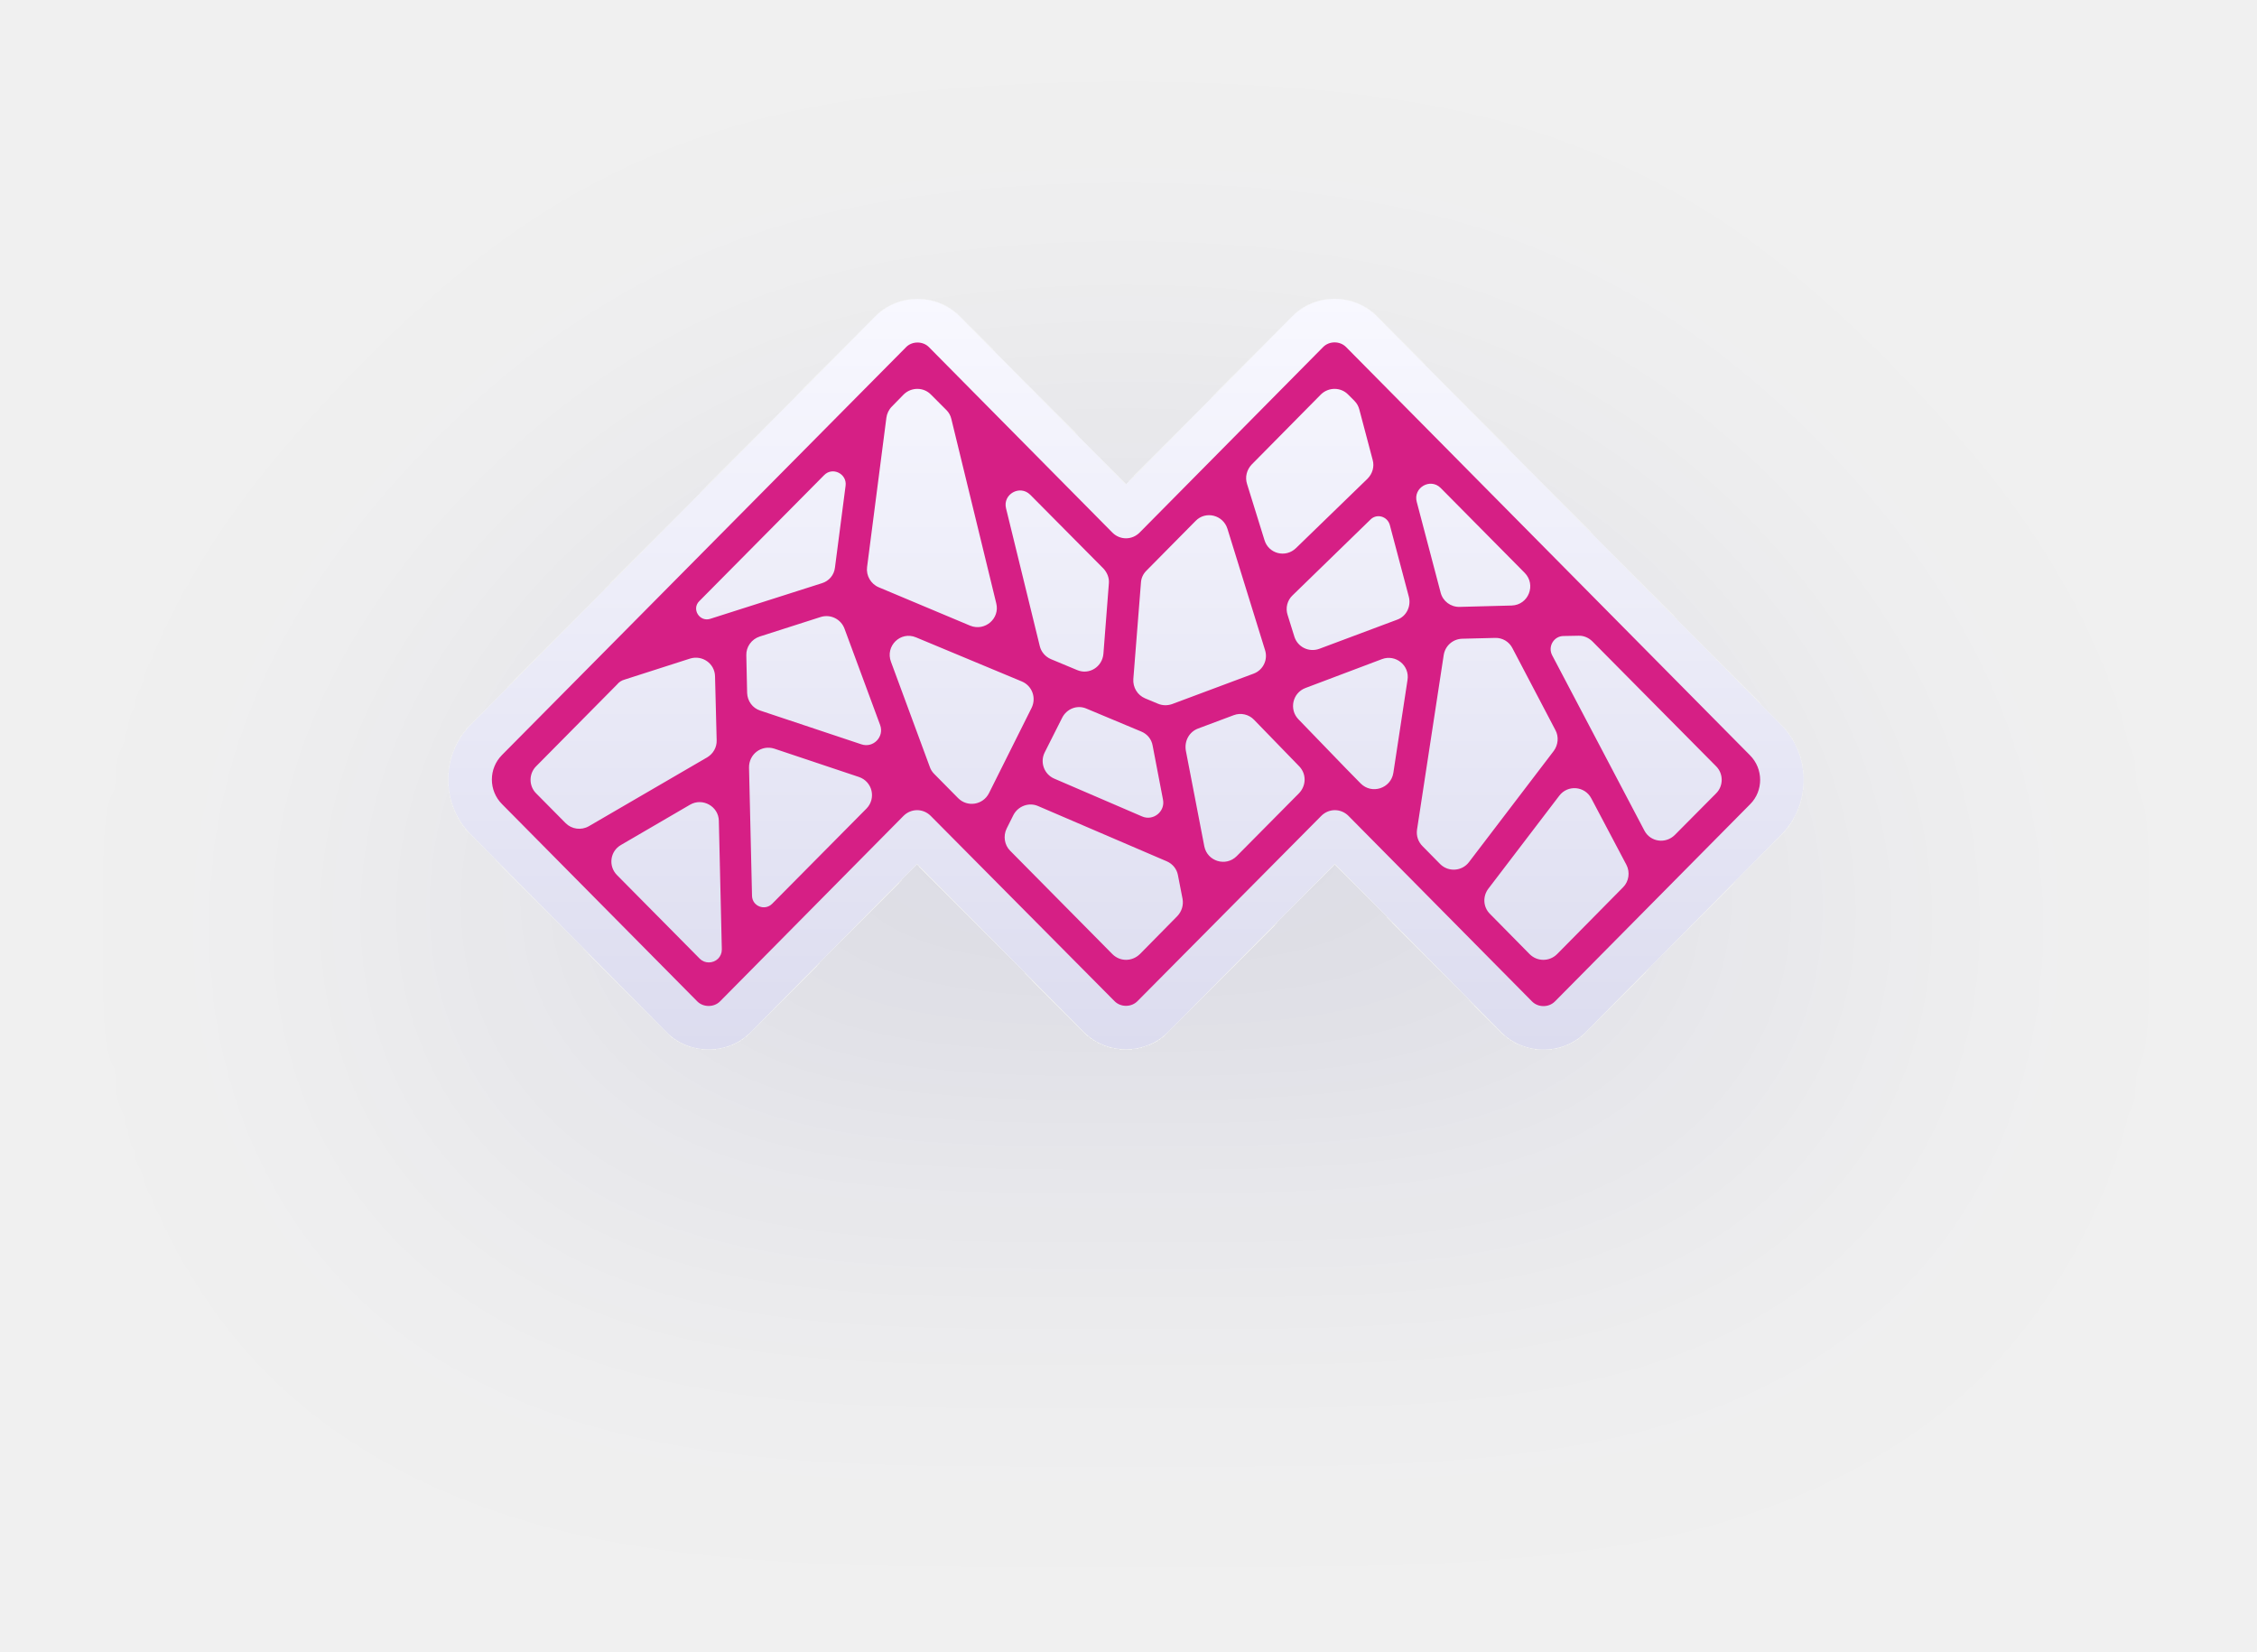
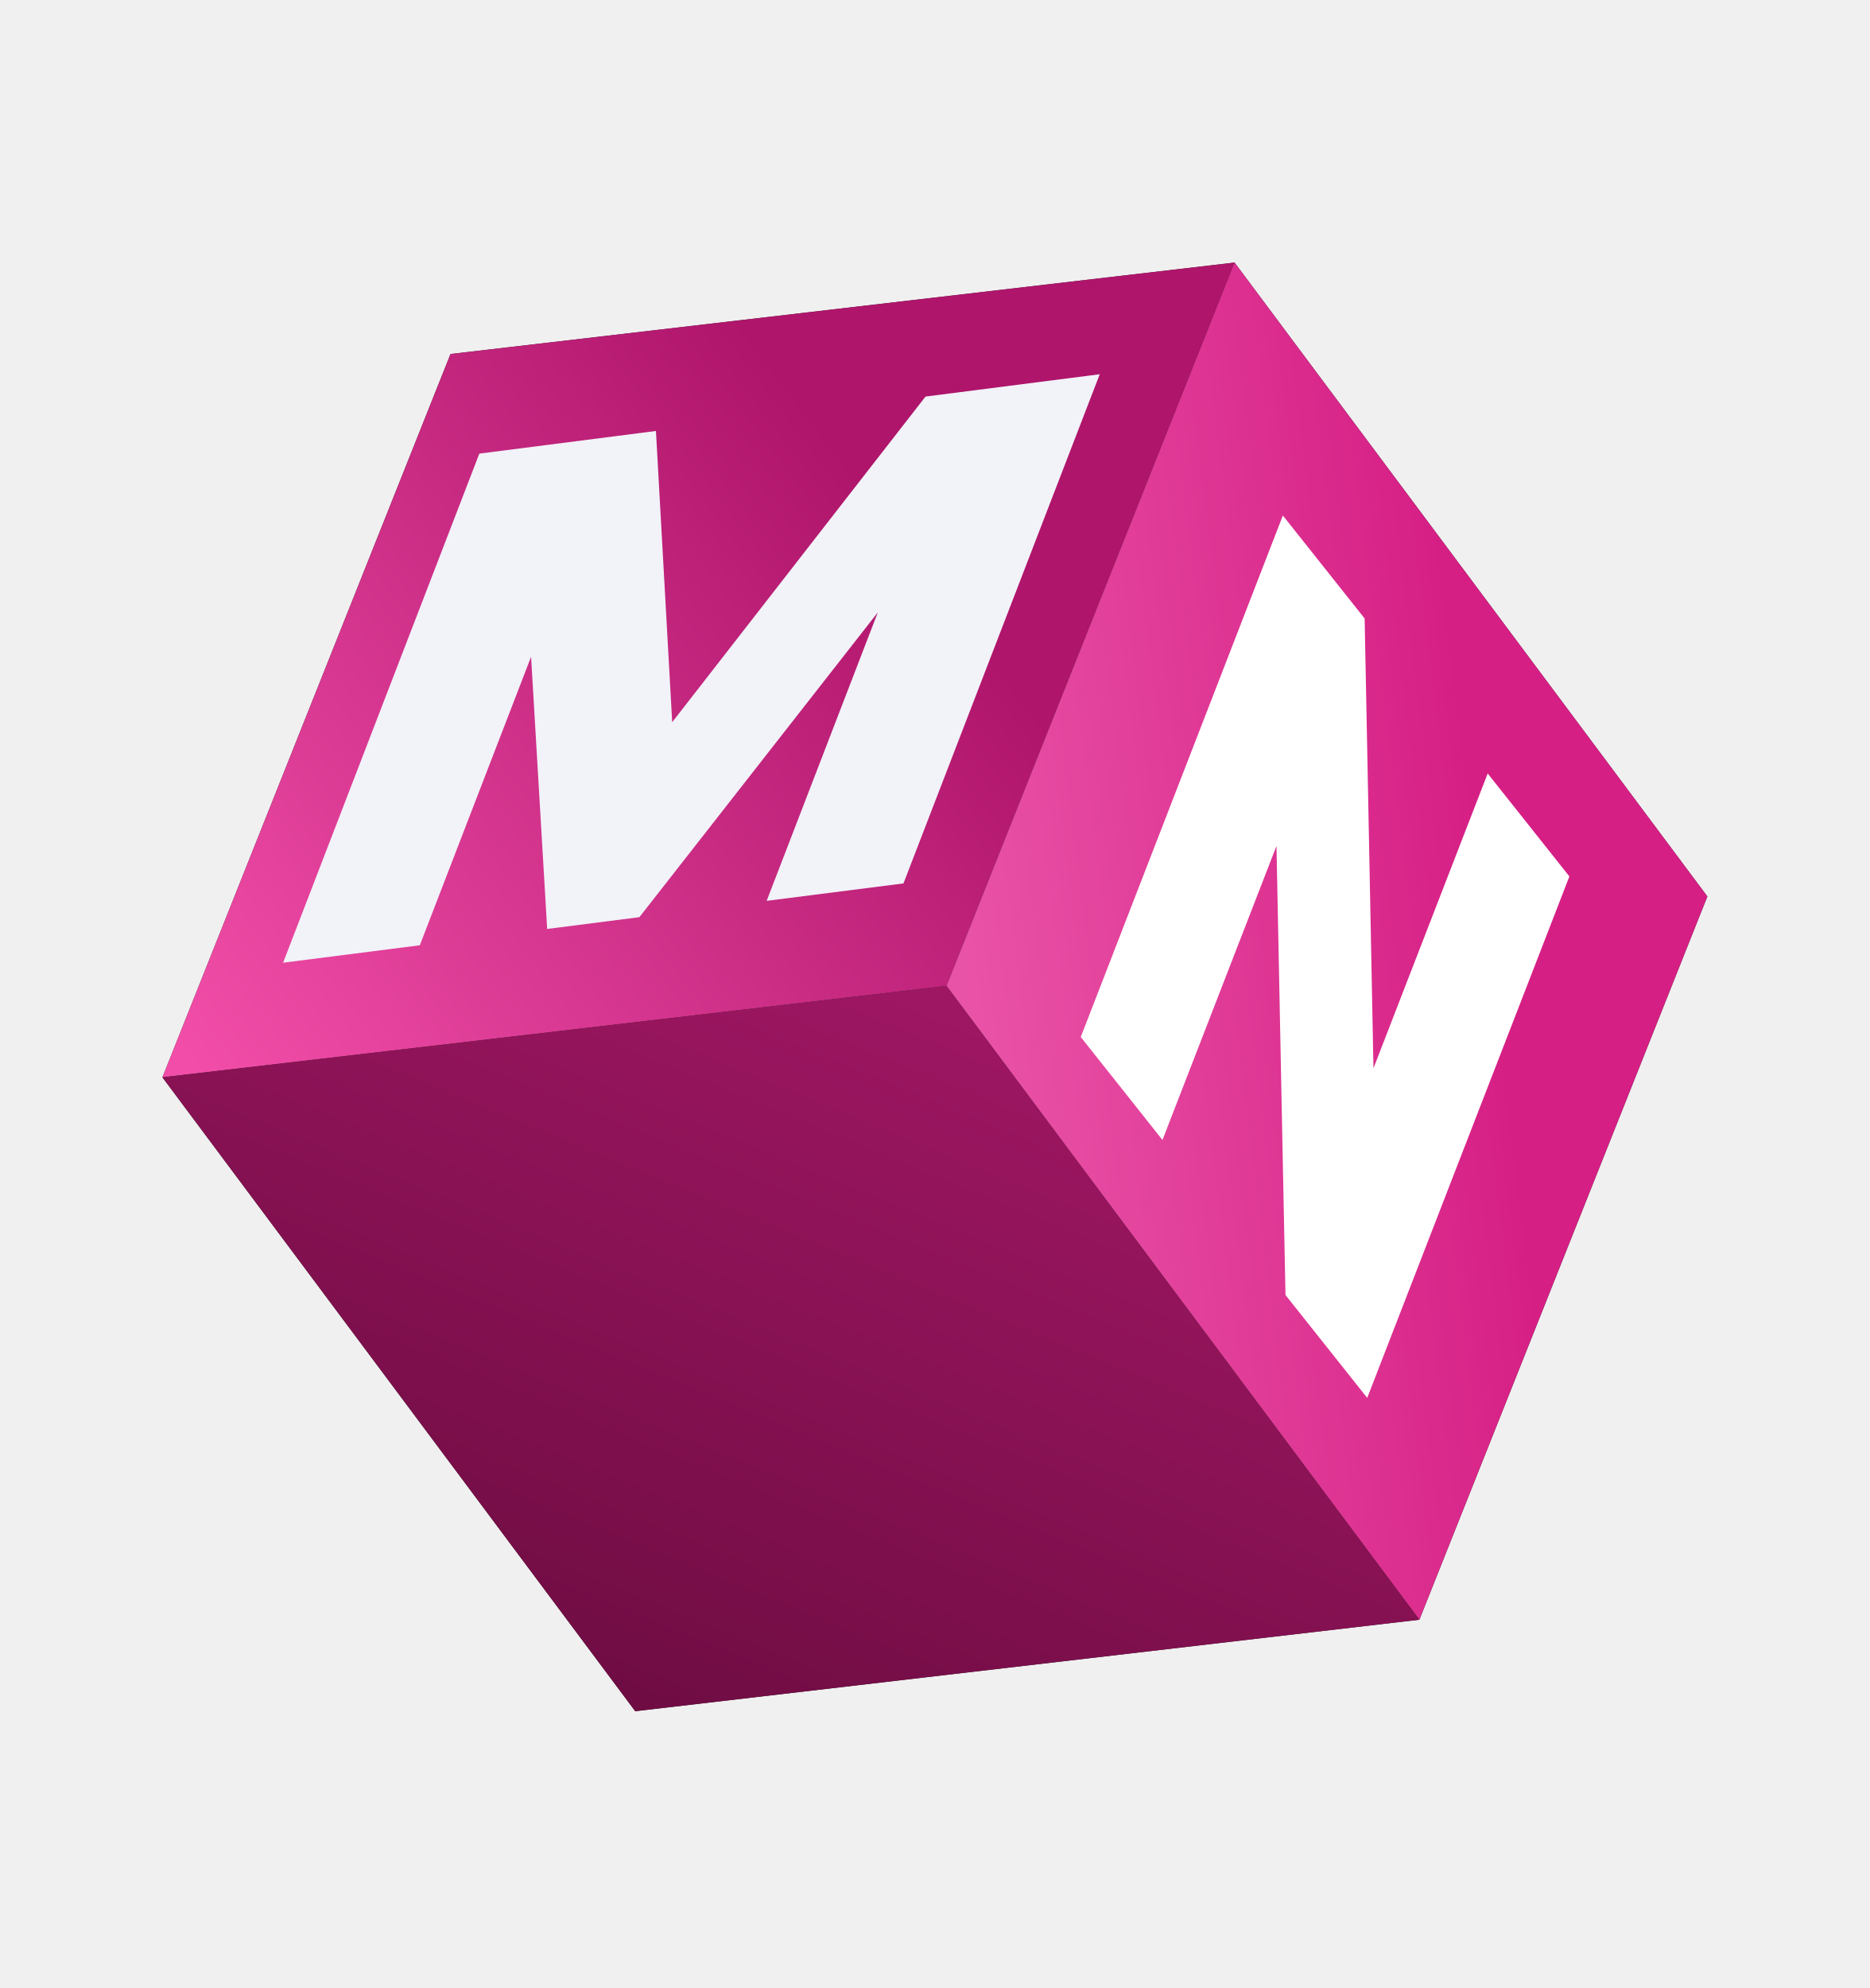
- <svg xmlns="http://www.w3.org/2000/svg" width="302" height="221" viewBox="0 0 302 221" fill="none">
-   <g filter="url(#filter0_d_614_2827)">
-     <path d="M234.149 101.057L180.106 46.435C179.706 46.034 179.16 45.816 178.578 45.816C177.995 45.816 177.449 46.034 177.049 46.435L152.484 71.27C151.465 72.289 149.864 72.289 148.845 71.27L124.28 46.435C123.479 45.634 122.06 45.634 121.259 46.435L67.18 101.021C65.361 102.842 65.361 105.791 67.18 107.612L93.31 134.013C94.111 134.814 95.53 134.814 96.331 134.013L120.895 109.178C121.914 108.158 123.516 108.158 124.535 109.178L149.136 133.977C149.536 134.377 150.082 134.596 150.665 134.596C151.247 134.596 151.793 134.377 152.193 133.977L176.794 109.178C177.813 108.158 179.415 108.158 180.434 109.178L204.998 134.013C205.399 134.414 205.945 134.632 206.527 134.632C207.109 134.632 207.655 134.414 208.055 134.013L234.185 107.612C235.968 105.828 235.968 102.878 234.149 101.057ZM180.106 102.842L173.737 96.251C172.464 94.94 172.937 92.718 174.684 92.063L184.91 88.203C186.729 87.511 188.658 89.04 188.331 91.007L186.438 103.424C186.111 105.5 183.563 106.338 182.071 104.845L180.106 102.842ZM109.978 78.043L95.02 82.813C93.601 83.25 92.509 81.502 93.565 80.446L110.269 63.586C111.397 62.421 113.362 63.404 113.144 65.006L111.725 75.931C111.615 76.951 110.924 77.752 109.978 78.043ZM112.998 84.124L117.766 97.015C118.348 98.581 116.856 100.147 115.255 99.601L101.717 95.085C100.698 94.757 100.006 93.811 99.97 92.718L99.861 87.693C99.824 86.564 100.552 85.544 101.644 85.18L109.832 82.558C111.142 82.158 112.525 82.85 112.998 84.124ZM103.609 100.183L114.927 103.971C116.747 104.59 117.256 106.847 115.946 108.195L103.318 120.94C102.335 121.923 100.661 121.268 100.625 119.884L100.225 102.732C100.188 100.912 101.899 99.637 103.609 100.183ZM122.57 85.29L136.726 91.189C138.109 91.772 138.691 93.374 138.036 94.721L132.323 106.155C131.522 107.721 129.448 108.049 128.21 106.811L125.008 103.57C124.753 103.315 124.535 102.987 124.426 102.66L119.221 88.567C118.421 86.455 120.495 84.416 122.57 85.29ZM186.948 82.923L176.54 86.819C175.157 87.329 173.628 86.601 173.191 85.18L172.282 82.267C171.991 81.357 172.245 80.337 172.937 79.682L183.381 69.522C184.218 68.684 185.638 69.085 185.965 70.25L188.513 79.864C188.84 81.138 188.185 82.486 186.948 82.923ZM167.769 90.133L156.851 94.211C156.233 94.43 155.577 94.43 154.959 94.175L153.212 93.447C152.193 93.01 151.574 91.99 151.647 90.861L152.666 77.97C152.702 77.351 152.957 76.805 153.394 76.368L159.981 69.704C161.328 68.32 163.657 68.903 164.239 70.76L169.261 86.965C169.698 88.276 169.006 89.659 167.769 90.133ZM144.114 89.659L140.62 88.203C139.856 87.875 139.31 87.22 139.128 86.455L134.615 68.029C134.142 66.135 136.471 64.824 137.854 66.208L147.644 76.077C148.153 76.623 148.445 77.351 148.372 78.079L147.644 87.475C147.498 89.259 145.715 90.351 144.114 89.659ZM145.388 94.83L152.702 97.889C153.503 98.217 154.085 98.909 154.231 99.783L155.614 106.993C155.941 108.595 154.304 109.906 152.812 109.251L141.057 104.189C139.71 103.606 139.128 102.004 139.783 100.693L142.112 96.069C142.731 94.83 144.15 94.284 145.388 94.83ZM160.309 97.489L165.076 95.704C166.022 95.34 167.114 95.595 167.805 96.323L173.847 102.55C174.829 103.57 174.793 105.136 173.81 106.155L165.476 114.567C164.021 116.024 161.546 115.259 161.146 113.256L158.671 100.438C158.453 99.127 159.144 97.926 160.309 97.489ZM195.646 85.472L200.049 85.362C201.032 85.326 201.942 85.872 202.378 86.746L208.128 97.707C208.601 98.581 208.492 99.674 207.91 100.475L196.555 115.368C195.609 116.607 193.79 116.716 192.698 115.623L190.332 113.22C189.75 112.637 189.495 111.836 189.604 111.035L193.171 87.693C193.353 86.418 194.408 85.508 195.646 85.472ZM192.771 79.318L189.568 67.155C189.059 65.261 191.388 63.914 192.771 65.298L204.016 76.659C205.581 78.261 204.525 80.956 202.269 81.029L195.318 81.211C194.117 81.248 193.062 80.446 192.771 79.318ZM180.397 52.807L181.234 53.645C181.562 53.973 181.78 54.373 181.889 54.81L183.672 61.547C183.927 62.457 183.636 63.404 182.981 64.06L173.41 73.346C172.027 74.693 169.734 74.11 169.188 72.253L166.859 64.751C166.568 63.841 166.823 62.858 167.478 62.166L176.758 52.771C177.777 51.788 179.415 51.788 180.397 52.807ZM124.571 52.807L126.645 54.883C126.973 55.211 127.191 55.611 127.301 56.085L133.305 80.738C133.815 82.777 131.777 84.525 129.812 83.724L117.584 78.589C116.528 78.152 115.873 77.023 116.019 75.894L118.603 55.903C118.676 55.356 118.93 54.81 119.331 54.41L120.932 52.771C121.951 51.788 123.588 51.788 124.571 52.807ZM83.593 90.934L92.327 88.13C93.965 87.62 95.639 88.785 95.675 90.497L95.894 99.055C95.93 100.001 95.421 100.875 94.62 101.349L78.789 110.562C77.77 111.144 76.497 110.962 75.696 110.161L71.729 106.155C70.747 105.172 70.747 103.534 71.729 102.55L82.574 91.589C82.829 91.262 83.193 91.043 83.593 90.934ZM93.638 128.296L82.538 117.08C81.373 115.878 81.628 113.912 83.084 113.074L92.327 107.685C94.001 106.702 96.149 107.903 96.185 109.833L96.585 127.058C96.585 127.531 96.403 127.968 96.076 128.296C95.384 128.951 94.293 128.951 93.638 128.296ZM148.845 127.677L135.161 113.839C134.397 113.074 134.215 111.873 134.688 110.889L135.598 109.069C136.217 107.867 137.672 107.321 138.91 107.867L156.123 115.259C156.888 115.587 157.47 116.279 157.615 117.116L158.234 120.285C158.38 121.122 158.125 121.96 157.543 122.579L152.521 127.677C151.465 128.696 149.864 128.696 148.845 127.677ZM204.671 127.677L199.358 122.287C198.448 121.377 198.375 119.957 199.139 118.937L208.638 106.483C209.766 104.99 212.059 105.172 212.932 106.847L217.627 115.733C218.136 116.716 217.954 117.954 217.19 118.719L208.347 127.677C207.328 128.696 205.69 128.696 204.671 127.677ZM220.029 111.144L207.692 87.693C207.073 86.528 207.91 85.108 209.22 85.108L211.185 85.071C211.877 85.035 212.568 85.326 213.078 85.836L229.636 102.55C230.619 103.534 230.619 105.172 229.636 106.155L224.105 111.727C222.867 112.965 220.829 112.674 220.029 111.144Z" fill="#3C3857" />
-     <path d="M124.571 52.807L126.645 54.883C126.973 55.211 127.191 55.611 127.301 56.085L133.305 80.738C133.815 82.777 131.777 84.525 129.812 83.724L117.584 78.589C116.528 78.152 115.873 77.023 116.019 75.894L118.603 55.903C118.676 55.356 118.93 54.81 119.331 54.41L120.932 52.771C121.951 51.788 123.588 51.788 124.571 52.807Z" fill="#3C3857" />
-     <path d="M109.978 78.043L95.02 82.813C93.601 83.25 92.509 81.502 93.565 80.446L110.269 63.586C111.397 62.421 113.362 63.404 113.144 65.006L111.725 75.931C111.615 76.951 110.924 77.752 109.978 78.043Z" fill="#3C3857" />
-     <path d="M112.998 84.124L117.766 97.015C118.348 98.581 116.856 100.147 115.255 99.601L101.717 95.085C100.698 94.757 100.006 93.811 99.97 92.718L99.861 87.693C99.824 86.564 100.552 85.544 101.644 85.18L109.832 82.558C111.142 82.158 112.525 82.85 112.998 84.124Z" fill="#3C3857" />
-     <path d="M83.593 90.934L92.327 88.13C93.965 87.62 95.639 88.785 95.675 90.497L95.894 99.055C95.93 100.001 95.421 100.875 94.62 101.349L78.789 110.562C77.77 111.144 76.497 110.962 75.696 110.161L71.729 106.155C70.747 105.172 70.747 103.534 71.729 102.55L82.574 91.589C82.829 91.262 83.193 91.043 83.593 90.934Z" fill="#3C3857" />
-     <path d="M93.638 128.296L82.538 117.08C81.373 115.878 81.628 113.912 83.084 113.074L92.327 107.685C94.001 106.702 96.149 107.903 96.185 109.833L96.585 127.058C96.585 127.531 96.403 127.968 96.076 128.296C95.384 128.951 94.293 128.951 93.638 128.296Z" fill="#3C3857" />
-     <path d="M103.609 100.183L114.927 103.971C116.747 104.59 117.256 106.847 115.946 108.195L103.318 120.94C102.335 121.923 100.661 121.268 100.625 119.884L100.225 102.732C100.188 100.912 101.899 99.637 103.609 100.183Z" fill="#3C3857" />
-     <path d="M122.57 85.29L136.726 91.189C138.109 91.772 138.691 93.374 138.036 94.721L132.323 106.155C131.522 107.721 129.448 108.049 128.21 106.811L125.008 103.57C124.753 103.315 124.535 102.987 124.426 102.66L119.221 88.567C118.421 86.455 120.495 84.416 122.57 85.29Z" fill="#3C3857" />
-     <path d="M144.114 89.659L140.62 88.203C139.856 87.875 139.31 87.22 139.128 86.455L134.615 68.029C134.142 66.135 136.471 64.824 137.854 66.208L147.644 76.077C148.153 76.623 148.445 77.351 148.372 78.079L147.644 87.475C147.498 89.259 145.715 90.351 144.114 89.659Z" fill="#3C3857" />
-     <path d="M167.769 90.133L156.851 94.211C156.233 94.43 155.577 94.43 154.959 94.175L153.212 93.447C152.193 93.01 151.574 91.99 151.647 90.861L152.666 77.97C152.702 77.351 152.957 76.805 153.394 76.368L159.981 69.704C161.328 68.32 163.657 68.903 164.239 70.76L169.261 86.965C169.698 88.276 169.006 89.659 167.769 90.133Z" fill="#3C3857" />
-     <path d="M180.397 52.807L181.234 53.645C181.562 53.973 181.78 54.373 181.889 54.81L183.672 61.547C183.927 62.457 183.636 63.404 182.981 64.06L173.41 73.346C172.027 74.693 169.734 74.11 169.188 72.253L166.859 64.751C166.568 63.841 166.823 62.858 167.478 62.166L176.758 52.771C177.777 51.788 179.415 51.788 180.397 52.807Z" fill="#3C3857" />
-     <path d="M186.948 82.923L176.54 86.819C175.157 87.329 173.628 86.601 173.191 85.18L172.282 82.267C171.991 81.357 172.245 80.337 172.937 79.682L183.381 69.522C184.218 68.684 185.638 69.085 185.965 70.25L188.513 79.864C188.84 81.138 188.185 82.486 186.948 82.923Z" fill="#3C3857" />
-     <path d="M192.771 79.318L189.568 67.155C189.059 65.261 191.388 63.914 192.771 65.298L204.016 76.659C205.581 78.261 204.525 80.956 202.269 81.029L195.318 81.211C194.117 81.248 193.062 80.446 192.771 79.318Z" fill="#3C3857" />
-     <path d="M195.646 85.472L200.049 85.362C201.032 85.326 201.942 85.872 202.378 86.746L208.128 97.707C208.601 98.581 208.492 99.674 207.91 100.475L196.555 115.368C195.609 116.607 193.79 116.716 192.698 115.623L190.332 113.22C189.75 112.637 189.495 111.836 189.604 111.035L193.171 87.693C193.353 86.418 194.408 85.508 195.646 85.472Z" fill="#3C3857" />
-     <path d="M204.671 127.677L199.358 122.287C198.448 121.377 198.375 119.957 199.139 118.937L208.638 106.483C209.766 104.99 212.059 105.172 212.932 106.847L217.627 115.733C218.136 116.716 217.954 117.954 217.19 118.719L208.347 127.677C207.328 128.696 205.69 128.696 204.671 127.677Z" fill="#3C3857" />
-     <path d="M220.029 111.144L207.692 87.693C207.073 86.528 207.91 85.108 209.22 85.108L211.185 85.071C211.877 85.035 212.568 85.326 213.078 85.836L229.636 102.55C230.619 103.534 230.619 105.172 229.636 106.155L224.105 111.727C222.867 112.965 220.829 112.674 220.029 111.144Z" fill="#3C3857" />
-     <path d="M180.106 102.842L173.737 96.251C172.464 94.94 172.937 92.718 174.684 92.063L184.91 88.203C186.729 87.511 188.658 89.04 188.331 91.007L186.438 103.424C186.111 105.5 183.563 106.338 182.071 104.845L180.106 102.842Z" fill="#3C3857" />
-     <path d="M160.309 97.489L165.076 95.704C166.022 95.34 167.114 95.595 167.805 96.323L173.847 102.55C174.829 103.57 174.793 105.136 173.81 106.155L165.476 114.567C164.021 116.024 161.546 115.259 161.146 113.256L158.671 100.438C158.453 99.127 159.144 97.926 160.309 97.489Z" fill="#3C3857" />
-     <path d="M145.388 94.83L152.702 97.889C153.503 98.217 154.085 98.909 154.231 99.783L155.614 106.993C155.941 108.595 154.304 109.906 152.812 109.251L141.057 104.189C139.71 103.606 139.128 102.004 139.783 100.693L142.112 96.069C142.731 94.83 144.15 94.284 145.388 94.83Z" fill="#3C3857" />
-     <path d="M148.845 127.677L135.161 113.839C134.397 113.074 134.215 111.873 134.688 110.889L135.598 109.069C136.217 107.867 137.672 107.321 138.91 107.867L156.123 115.259C156.888 115.587 157.47 116.279 157.615 117.116L158.234 120.285C158.38 121.122 158.125 121.96 157.543 122.579L152.521 127.677C151.465 128.696 149.864 128.696 148.845 127.677Z" fill="#3C3857" />
-     <path d="M238.274 96.959C242.317 101.017 242.364 107.641 238.299 111.723L212.179 138.114L212.169 138.123C210.624 139.669 208.575 140.447 206.527 140.447C204.479 140.447 202.43 139.669 200.885 138.123L200.874 138.113L178.61 115.604L156.314 138.08L156.306 138.087C154.762 139.632 152.712 140.411 150.664 140.411C148.617 140.411 146.567 139.633 145.023 138.087L145.015 138.08L122.718 115.604L100.454 138.113L100.444 138.123C97.372 141.197 92.269 141.197 89.197 138.123L89.187 138.114L63.067 111.723L63.055 111.711C58.981 107.622 58.982 101.009 63.056 96.921L63.067 96.91L117.137 42.333L117.146 42.324C120.218 39.25 125.321 39.25 128.393 42.324L128.404 42.334L150.664 64.84L172.925 42.334L172.936 42.324C174.48 40.778 176.53 40 178.577 40C180.625 40 182.675 40.778 184.219 42.324L184.23 42.334L238.274 96.959Z" fill="url(#paint0_linear_614_2827)" />
-     <path d="M234.149 101.057L180.106 46.435C179.706 46.034 179.16 45.816 178.578 45.816C177.995 45.816 177.449 46.034 177.049 46.435L152.484 71.27C151.465 72.289 149.864 72.289 148.845 71.27L124.28 46.435C123.479 45.634 122.06 45.634 121.259 46.435L67.18 101.021C65.361 102.842 65.361 105.791 67.18 107.612L93.31 134.013C94.111 134.814 95.53 134.814 96.331 134.013L120.895 109.178C121.914 108.158 123.516 108.158 124.535 109.178L149.136 133.977C149.536 134.377 150.082 134.596 150.665 134.596C151.247 134.596 151.793 134.377 152.193 133.977L176.794 109.178C177.813 108.158 179.415 108.158 180.434 109.178L204.998 134.013C205.399 134.414 205.945 134.632 206.527 134.632C207.109 134.632 207.655 134.414 208.055 134.013L234.185 107.612C235.968 105.828 235.968 102.878 234.149 101.057ZM180.106 102.842L173.737 96.251C172.464 94.94 172.937 92.718 174.684 92.063L184.91 88.203C186.729 87.511 188.658 89.04 188.331 91.007L186.438 103.424C186.111 105.5 183.563 106.338 182.071 104.845L180.106 102.842ZM109.978 78.043L95.02 82.813C93.601 83.25 92.509 81.502 93.565 80.446L110.269 63.586C111.397 62.421 113.362 63.404 113.144 65.006L111.725 75.931C111.615 76.951 110.924 77.752 109.978 78.043ZM112.998 84.124L117.766 97.015C118.348 98.581 116.856 100.147 115.255 99.601L101.717 95.085C100.698 94.758 100.006 93.811 99.97 92.718L99.861 87.693C99.824 86.564 100.552 85.544 101.644 85.18L109.832 82.558C111.142 82.158 112.525 82.85 112.998 84.124ZM103.609 100.183L114.927 103.971C116.747 104.59 117.256 106.847 115.946 108.195L103.318 120.94C102.335 121.923 100.661 121.268 100.625 119.884L100.225 102.732C100.188 100.912 101.899 99.637 103.609 100.183ZM122.57 85.29L136.726 91.189C138.109 91.772 138.691 93.374 138.036 94.721L132.323 106.155C131.522 107.721 129.448 108.049 128.21 106.811L125.008 103.57C124.753 103.315 124.535 102.987 124.426 102.66L119.221 88.567C118.421 86.455 120.495 84.416 122.57 85.29ZM186.948 82.923L176.54 86.819C175.157 87.329 173.628 86.601 173.191 85.18L172.282 82.267C171.99 81.357 172.245 80.337 172.937 79.682L183.381 69.522C184.218 68.684 185.638 69.085 185.965 70.25L188.513 79.864C188.84 81.138 188.185 82.486 186.948 82.923ZM167.769 90.133L156.851 94.211C156.233 94.43 155.577 94.43 154.959 94.175L153.212 93.447C152.193 93.01 151.574 91.99 151.647 90.861L152.666 77.97C152.702 77.351 152.957 76.805 153.394 76.368L159.981 69.704C161.328 68.32 163.657 68.903 164.239 70.76L169.261 86.965C169.698 88.276 169.006 89.659 167.769 90.133ZM144.114 89.659L140.62 88.203C139.856 87.875 139.31 87.22 139.128 86.455L134.615 68.029C134.142 66.135 136.471 64.824 137.854 66.208L147.644 76.077C148.153 76.623 148.445 77.351 148.372 78.079L147.644 87.475C147.498 89.259 145.715 90.351 144.114 89.659ZM145.388 94.83L152.702 97.889C153.503 98.217 154.085 98.909 154.231 99.783L155.614 106.993C155.941 108.595 154.304 109.906 152.812 109.251L141.057 104.189C139.71 103.606 139.128 102.004 139.783 100.693L142.112 96.069C142.731 94.83 144.15 94.284 145.388 94.83ZM160.309 97.489L165.076 95.704C166.022 95.34 167.114 95.595 167.805 96.323L173.847 102.55C174.829 103.57 174.793 105.136 173.81 106.155L165.476 114.567C164.021 116.024 161.546 115.259 161.146 113.256L158.671 100.438C158.453 99.127 159.144 97.926 160.309 97.489ZM195.646 85.472L200.049 85.362C201.032 85.326 201.942 85.872 202.378 86.746L208.128 97.707C208.601 98.581 208.492 99.674 207.91 100.475L196.555 115.368C195.609 116.607 193.79 116.716 192.698 115.623L190.332 113.22C189.75 112.637 189.495 111.836 189.604 111.035L193.171 87.693C193.353 86.418 194.408 85.508 195.646 85.472ZM192.771 79.318L189.568 67.155C189.059 65.261 191.388 63.914 192.771 65.298L204.016 76.659C205.581 78.261 204.525 80.956 202.269 81.029L195.318 81.211C194.117 81.248 193.062 80.446 192.771 79.318ZM180.397 52.807L181.234 53.645C181.562 53.973 181.78 54.373 181.889 54.81L183.672 61.547C183.927 62.457 183.636 63.404 182.981 64.06L173.41 73.346C172.027 74.693 169.734 74.11 169.188 72.253L166.859 64.751C166.568 63.841 166.823 62.858 167.478 62.166L176.758 52.771C177.777 51.788 179.415 51.788 180.397 52.807ZM124.571 52.807L126.645 54.883C126.973 55.211 127.191 55.611 127.301 56.085L133.305 80.738C133.815 82.777 131.777 84.525 129.812 83.724L117.584 78.589C116.528 78.152 115.873 77.023 116.019 75.894L118.603 55.903C118.676 55.356 118.93 54.81 119.331 54.41L120.932 52.771C121.951 51.788 123.589 51.788 124.571 52.807ZM83.593 90.934L92.327 88.13C93.965 87.62 95.639 88.785 95.675 90.497L95.894 99.055C95.93 100.001 95.421 100.875 94.62 101.349L78.789 110.562C77.77 111.144 76.497 110.962 75.696 110.161L71.729 106.155C70.747 105.172 70.747 103.534 71.729 102.55L82.574 91.589C82.829 91.262 83.193 91.043 83.593 90.934ZM93.638 128.296L82.538 117.08C81.373 115.878 81.628 113.912 83.084 113.074L92.327 107.685C94.001 106.702 96.149 107.903 96.185 109.833L96.585 127.058C96.585 127.531 96.403 127.968 96.076 128.296C95.384 128.951 94.293 128.951 93.638 128.296ZM148.845 127.677L135.161 113.839C134.397 113.074 134.215 111.873 134.688 110.889L135.598 109.069C136.217 107.867 137.672 107.321 138.91 107.867L156.123 115.259C156.888 115.587 157.47 116.279 157.615 117.116L158.234 120.285C158.38 121.122 158.125 121.96 157.543 122.579L152.521 127.677C151.465 128.696 149.864 128.696 148.845 127.677ZM204.671 127.677L199.358 122.287C198.448 121.377 198.375 119.957 199.139 118.937L208.638 106.483C209.766 104.99 212.059 105.172 212.932 106.847L217.627 115.733C218.136 116.716 217.954 117.954 217.19 118.719L208.347 127.677C207.328 128.696 205.69 128.696 204.671 127.677ZM220.029 111.144L207.692 87.693C207.073 86.528 207.91 85.108 209.22 85.108L211.185 85.071C211.877 85.035 212.568 85.326 213.078 85.836L229.636 102.55C230.619 103.534 230.619 105.172 229.636 106.155L224.105 111.727C222.867 112.965 220.829 112.674 220.029 111.144Z" fill="#D61F85" />
-   </g>
+ <svg xmlns="http://www.w3.org/2000/svg" width="127" height="135" viewBox="0 0 127 135" fill="none">
+   <path d="M115.963 60.876L83.851 17.83L30.598 24.039L11.031 73.158L43.143 116.203L96.404 109.991L115.963 60.876Z" fill="#302925" />
+   <path d="M83.851 17.83L30.598 24.039L11.031 73.158L64.29 66.951L83.851 17.83Z" fill="url(#paint0_linear_662_2102)" />
+   <path d="M115.961 60.876L83.849 17.83L64.288 66.951L96.402 109.991L115.961 60.876Z" fill="url(#paint1_linear_662_2102)" />
+   <path d="M64.288 66.951L96.402 109.991L43.142 116.203L11.03 73.157L64.288 66.951Z" fill="url(#paint2_linear_662_2102)" />
+   <path d="M74.693 25.414L61.362 59.991L52.071 61.174L59.62 41.586L43.427 62.283L37.163 63.083L36.07 44.6L28.514 64.191L19.227 65.376L32.555 30.804L44.551 29.266L45.655 49.041L62.861 26.929L74.693 25.414Z" fill="#F2F2F9" />
+   <path d="M106.591 59.516L92.86 94.928L87.308 87.941L86.697 57.447L78.954 77.413L73.404 70.421L87.13 35.007L92.685 42.001L93.284 72.541L101.042 52.524L106.591 59.516Z" fill="white" />
  <defs>
-     <filter id="filter0_d_614_2827" x="0" y="0" width="301.327" height="220.447" filterUnits="userSpaceOnUse" color-interpolation-filters="sRGB">
-       <feFlood flood-opacity="0" result="BackgroundImageFix" />
-       <feColorMatrix in="SourceAlpha" type="matrix" values="0 0 0 0 0 0 0 0 0 0 0 0 0 0 0 0 0 0 127 0" result="hardAlpha" />
-       <feOffset dy="20" />
-       <feGaussianBlur stdDeviation="30" />
-       <feComposite in2="hardAlpha" operator="out" />
-       <feColorMatrix type="matrix" values="0 0 0 0 0 0 0 0 0 0 0 0 0 0 0.396 0 0 0 0.1 0" />
-       <feBlend mode="normal" in2="BackgroundImageFix" result="effect1_dropShadow_614_2827" />
-       <feBlend mode="normal" in="SourceGraphic" in2="effect1_dropShadow_614_2827" result="shape" />
-     </filter>
-     <linearGradient id="paint0_linear_614_2827" x1="150.664" y1="40" x2="150.664" y2="140.447" gradientUnits="userSpaceOnUse">
-       <stop stop-color="#F8F8FF" />
-       <stop offset="1" stop-color="#DCDCEF" />
+     <linearGradient id="paint0_linear_662_2102" x1="81.907" y1="19.074" x2="12.342" y2="71.584" gradientUnits="userSpaceOnUse">
+       <stop offset="0.307" stop-color="#AF156B" />
+       <stop offset="1" stop-color="#F24EA9" />
+     </linearGradient>
+     <linearGradient id="paint1_linear_662_2102" x1="113.546" y1="60.813" x2="65.524" y2="66.872" gradientUnits="userSpaceOnUse">
+       <stop offset="0.26" stop-color="#D61F85" />
+       <stop offset="1" stop-color="#E953A7" />
+     </linearGradient>
+     <linearGradient id="paint2_linear_662_2102" x1="63.904" y1="66.793" x2="43.526" y2="116.361" gradientUnits="userSpaceOnUse">
+       <stop stop-color="#9F1763" />
+       <stop offset="1" stop-color="#6F0C43" />
    </linearGradient>
  </defs>
</svg>
